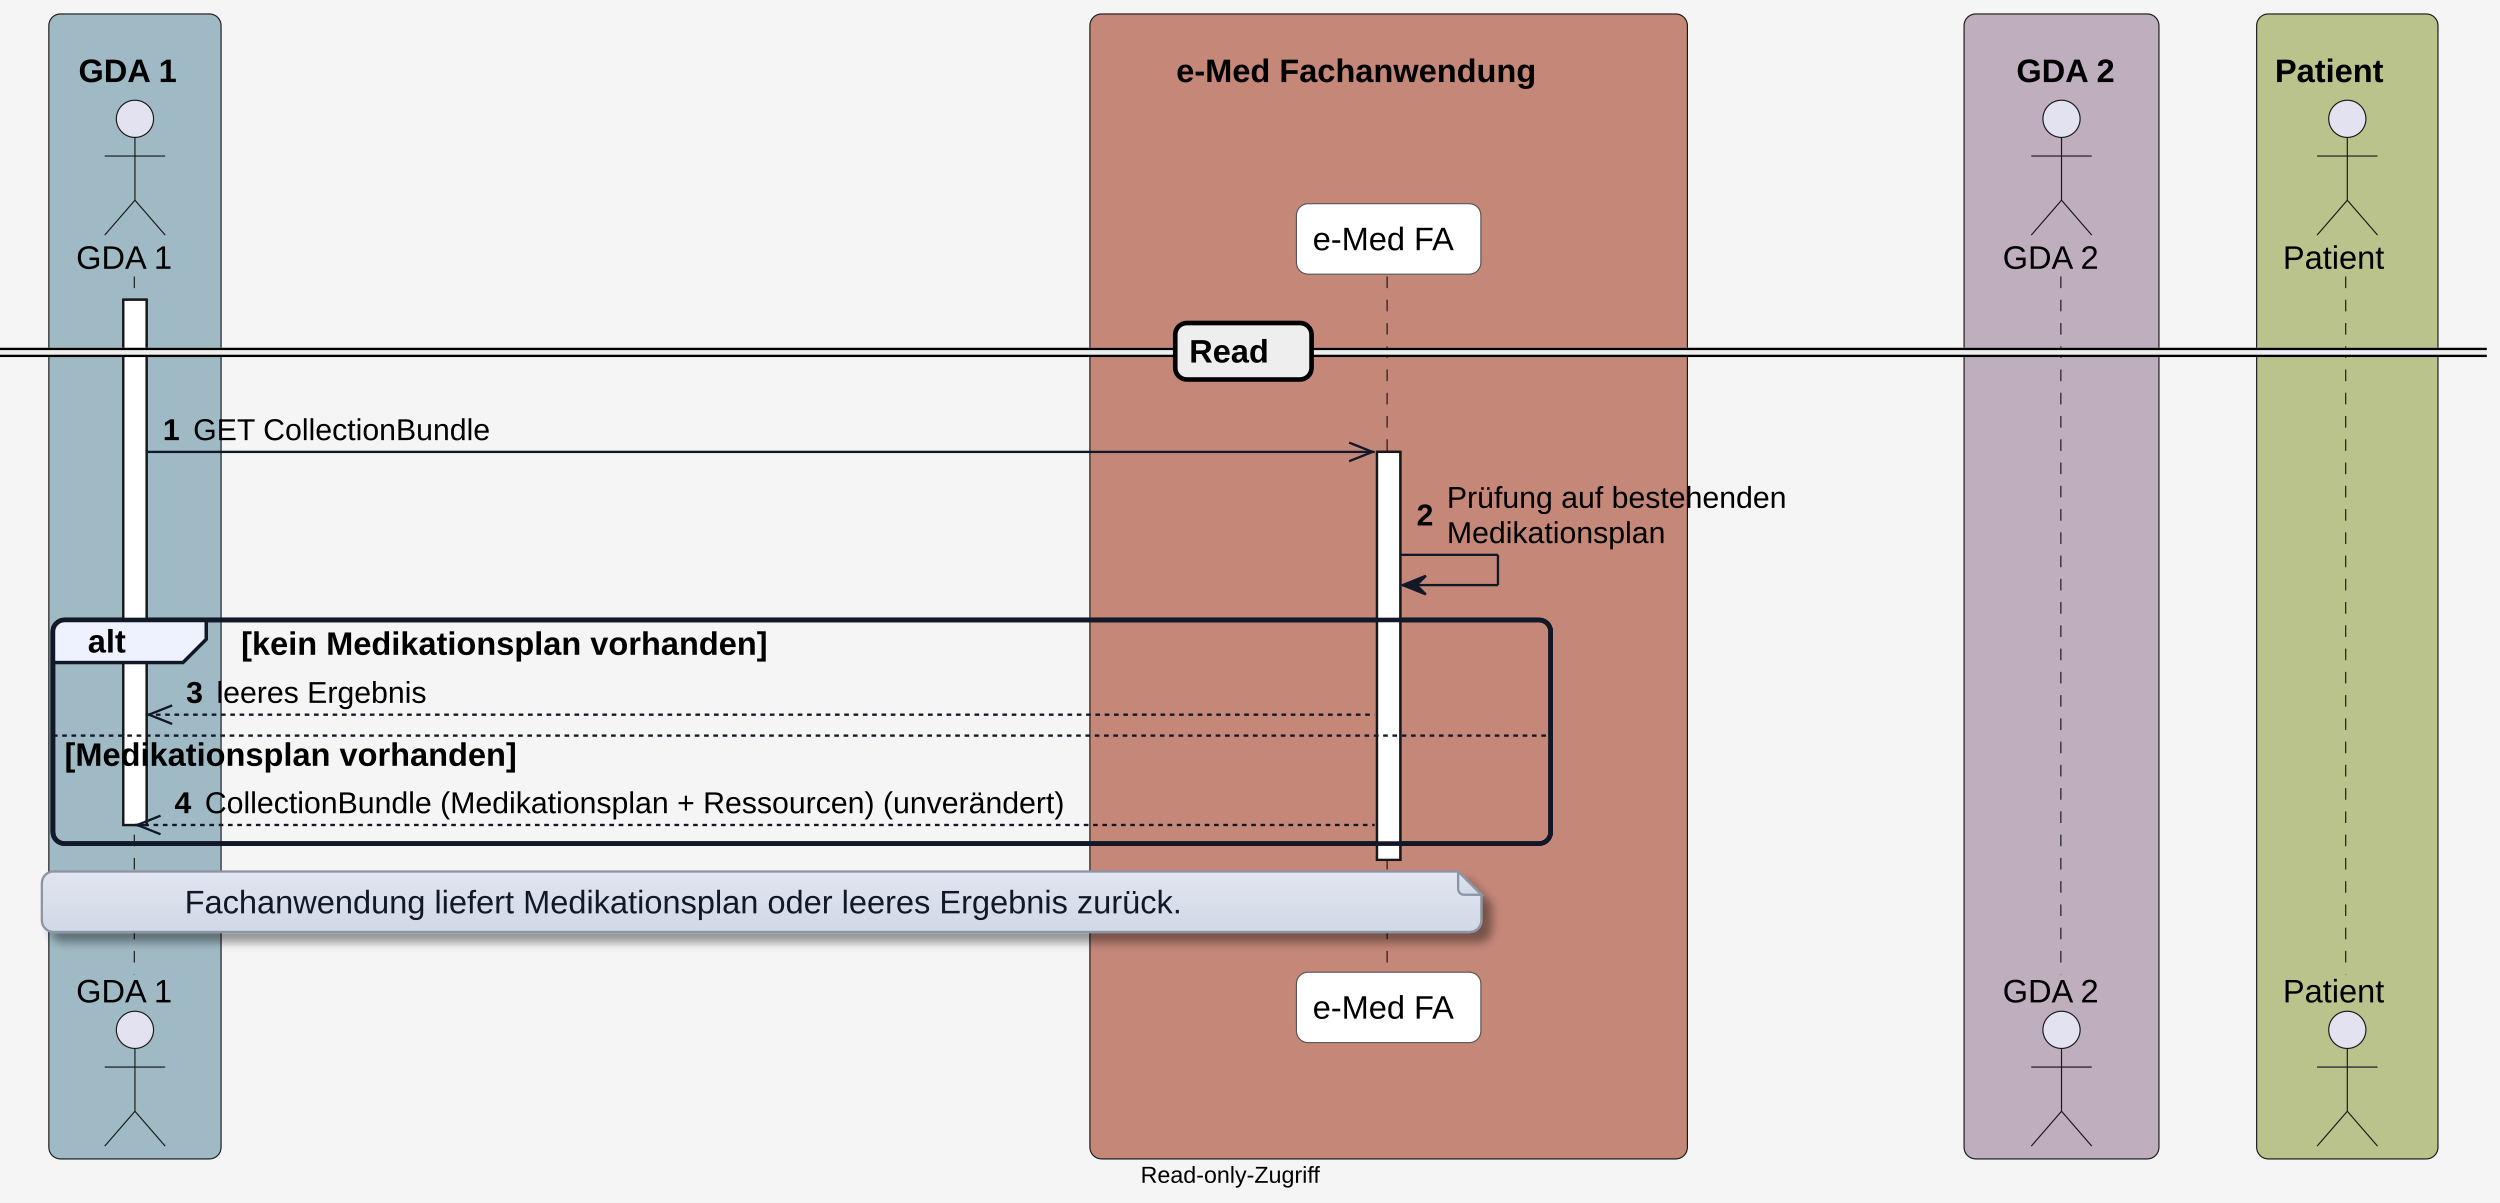
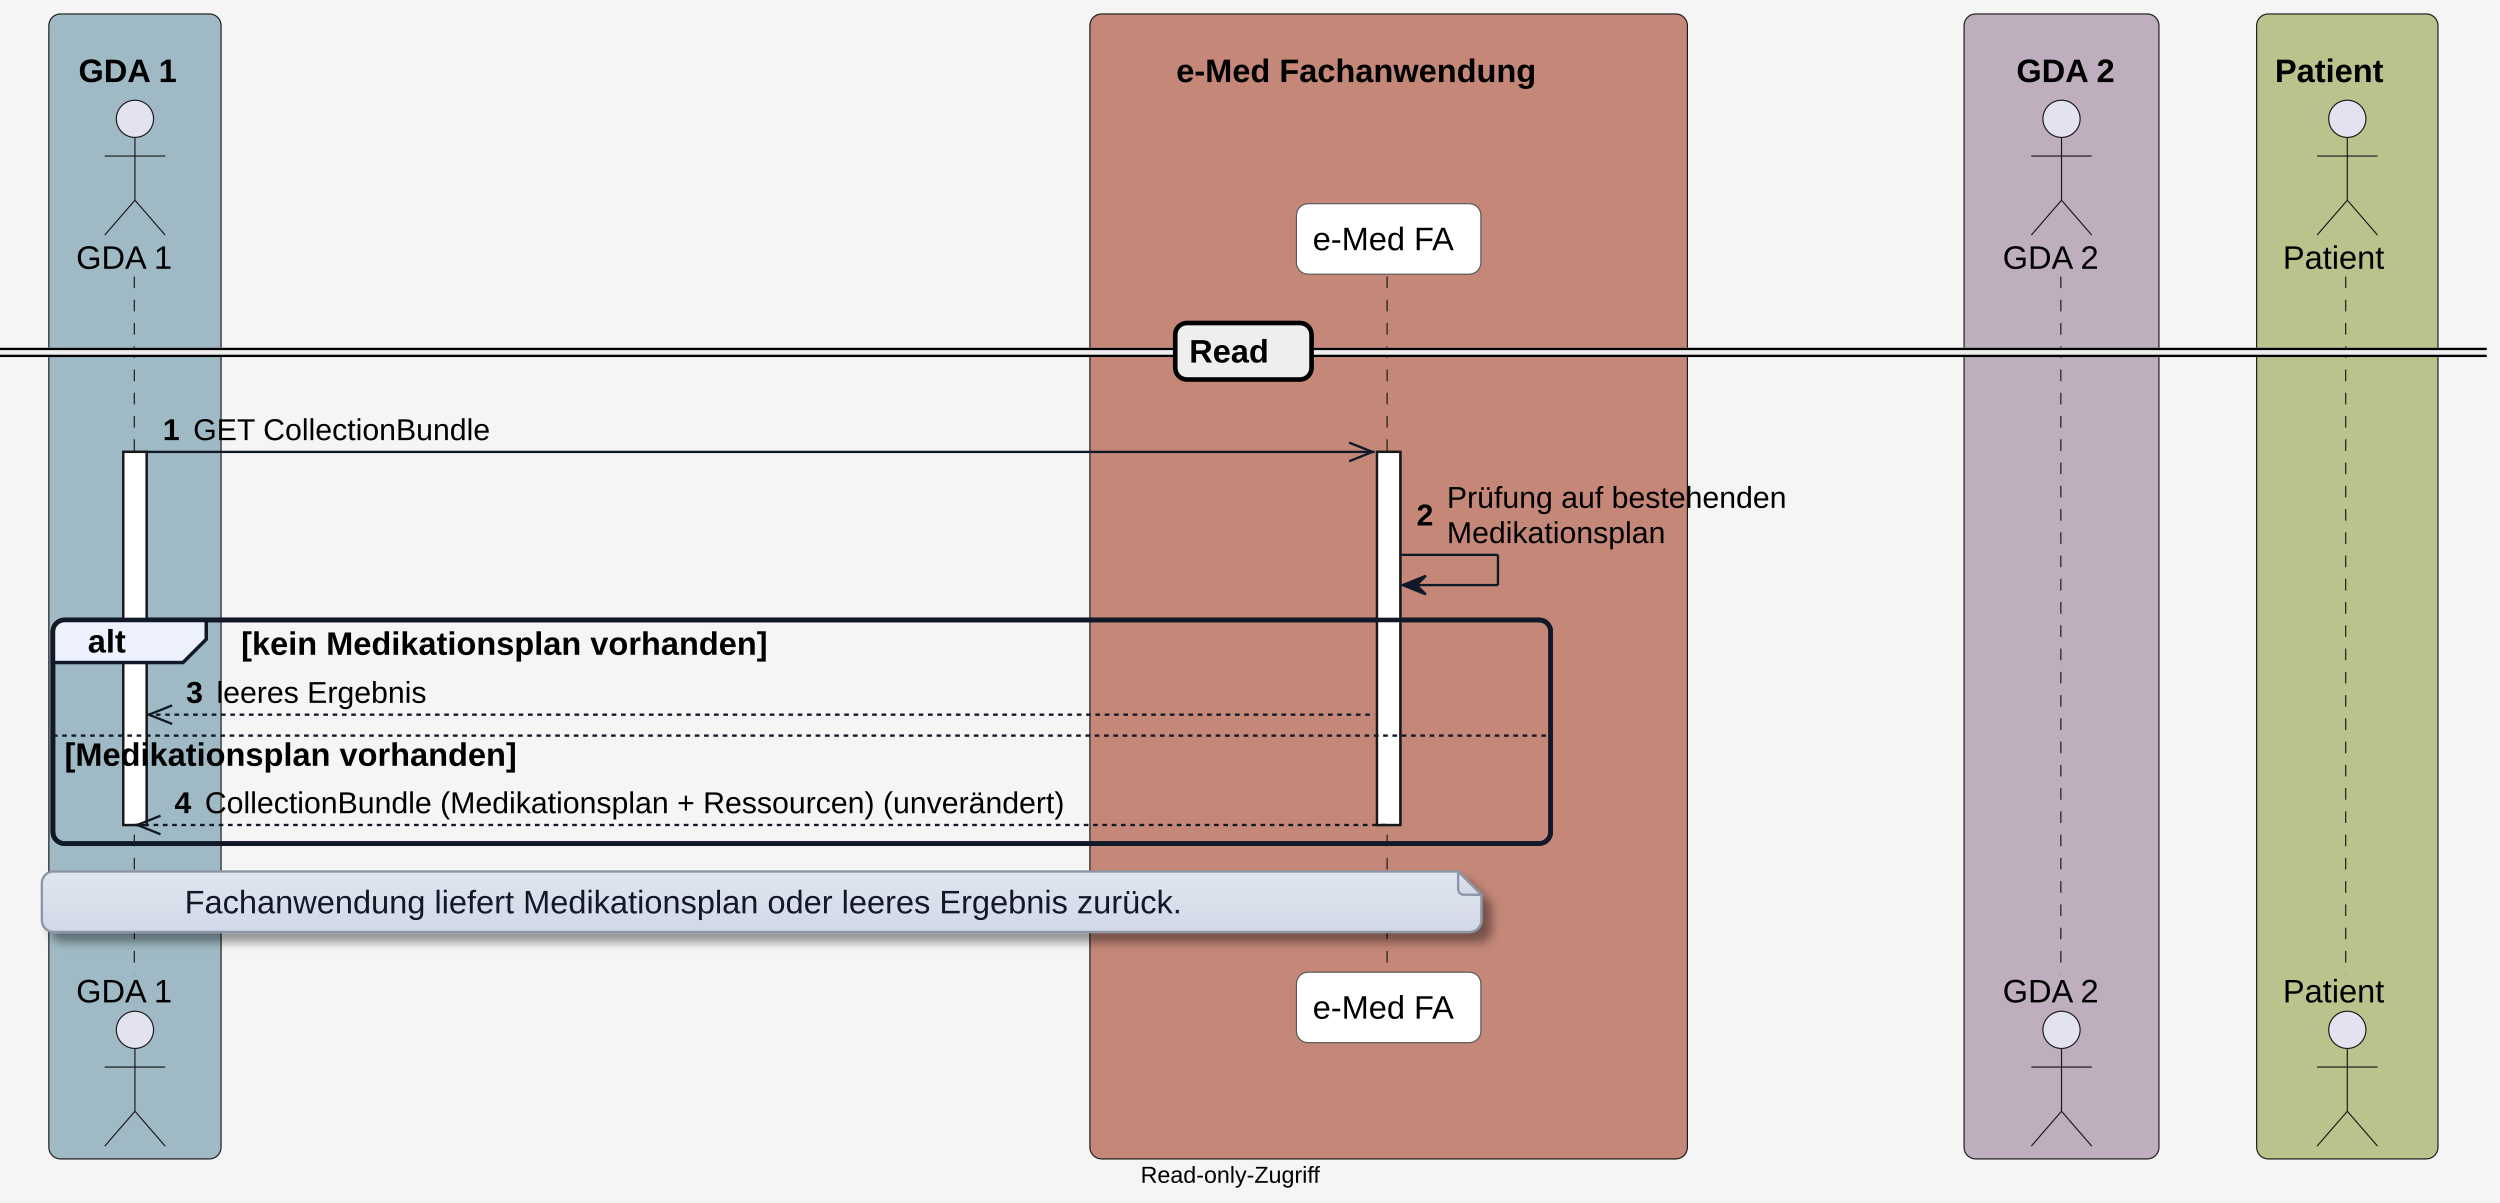
<svg xmlns="http://www.w3.org/2000/svg" contentStyleType="text/css" data-diagram-type="SEQUENCE" height="517px" preserveAspectRatio="none" style="width:1075px;height:517px;background:#F5F5F5;" version="1.1" viewBox="0 0 1075 517" width="1075px" zoomAndPan="magnify">
  <defs>
-     <linearGradient id="g1088ztlplrjps0" x1="50%" x2="50%" y1="0%" y2="100%">
+     <linearGradient id="g1rc51973k3s1a0" x1="50%" x2="50%" y1="0%" y2="100%">
      <stop offset="0%" stop-color="#E0E5F0" />
      <stop offset="100%" stop-color="#D1D9E6" />
    </linearGradient>
-     <filter height="300%" id="f1088ztlplrjps" width="300%" x="-1" y="-1">
+     <filter height="300%" id="f1rc51973k3s1a" width="300%" x="-1" y="-1">
      <feGaussianBlur result="blurOut" stdDeviation="2" />
      <feColorMatrix in="blurOut" result="blurOut2" type="matrix" values="0 0 0 0 0 0 0 0 0 0 0 0 0 0 0 0 0 0 .4 0" />
      <feOffset dx="4" dy="4" in="blurOut2" result="blurOut3" />
      <feBlend in="SourceGraphic" in2="blurOut3" mode="normal" />
    </filter>
  </defs>
  <g>
    <rect fill="#F5F5F5" height="517" style="stroke:none;stroke-width:1;" width="1075" x="0" y="0" />
    <rect fill="#9FBAC4" height="492.336" rx="5" ry="5" style="stroke:#181818;stroke-width:0.5;" width="74.059" x="21" y="6" />
    <text fill="#000000" font-family="'Arial'" font-size="14" font-weight="700" lengthAdjust="spacing" textLength="4.874" x="24" y="18.995"> </text>
    <text fill="#000000" font-family="'Arial'" font-size="14" font-weight="700" lengthAdjust="spacing" textLength="48.562" x="33.748" y="35.292">GDA 1</text>
    <rect fill="#C48778" height="492.336" rx="5" ry="5" style="stroke:#181818;stroke-width:0.5;" width="256.927" x="468.658" y="6" />
    <text fill="#000000" font-family="'Arial'" font-size="14" font-weight="700" lengthAdjust="spacing" textLength="4.874" x="471.658" y="18.995"> </text>
    <text fill="#000000" font-family="'Arial'" font-size="14" font-weight="700" lengthAdjust="spacing" textLength="182.69" x="505.776" y="35.292">e-Med Fachanwendung</text>
    <rect fill="#BEAEBE" height="492.336" rx="5" ry="5" style="stroke:#181818;stroke-width:0.5;" width="83.807" x="844.547" y="6" />
    <text fill="#000000" font-family="'Arial'" font-size="14" font-weight="700" lengthAdjust="spacing" textLength="4.874" x="847.547" y="18.995"> </text>
    <text fill="#000000" font-family="'Arial'" font-size="14" font-weight="700" lengthAdjust="spacing" textLength="48.562" x="867.043" y="35.292">GDA 2</text>
    <rect fill="#BAC38B" height="492.336" rx="5" ry="5" style="stroke:#181818;stroke-width:0.5;" width="77.976" x="970.354" y="6" />
    <text fill="#000000" font-family="'Arial'" font-size="14" font-weight="700" lengthAdjust="spacing" textLength="4.874" x="973.354" y="18.995"> </text>
    <text fill="#000000" font-family="'Arial'" font-size="14" font-weight="700" lengthAdjust="spacing" textLength="57.353" x="978.228" y="35.292">Patient</text>
    <g>
-       <rect fill="#FFFFFF" height="225.852" style="stroke:#181818;stroke-width:1;" width="10" x="53.029" y="128.891" />
+       <rect fill="#FFFFFF" height="160.422" style="stroke:#181818;stroke-width:1;" width="10" x="53.029" y="194.32" />
    </g>
    <g>
-       <rect fill="#FFFFFF" height="175.422" style="stroke:#181818;stroke-width:1;" width="10" x="592.121" y="194.32" />
+       <rect fill="#FFFFFF" height="160.422" style="stroke:#181818;stroke-width:1;" width="10" x="592.121" y="194.32" />
    </g>
    <rect fill="none" height="96.156" rx="5" ry="5" style="stroke:#111827;stroke-width:2;" width="644.036" x="22.748" y="266.586" />
    <g class="participant-lifeline" data-entity-uid="part1" data-qualified-name="GDA_1" data-source-line="41" id="part1-lifeline">
      <g>
        <rect fill="#000000" fill-opacity="0" height="300.148" width="8" x="54.029" y="118.891" />
        <line style="stroke:#181818;stroke-width:0.5;stroke-dasharray:5,5;" x1="57.748" x2="57.748" y1="118.891" y2="419.039" />
      </g>
    </g>
    <g class="participant-lifeline" data-entity-uid="part2" data-qualified-name="eMed_FA" data-source-line="45" id="part2-lifeline">
      <g>
        <rect fill="#000000" fill-opacity="0" height="300.148" width="8" x="593.121" y="118.891" />
        <line style="stroke:#181818;stroke-width:0.5;stroke-dasharray:5,5;" x1="596.459" x2="596.459" y1="118.891" y2="419.039" />
      </g>
    </g>
    <g class="participant-lifeline" data-entity-uid="part3" data-qualified-name="GDA_2" data-source-line="49" id="part3-lifeline">
      <g>
        <rect fill="#000000" fill-opacity="0" height="300.148" width="8" x="882.451" y="118.891" />
        <line style="stroke:#181818;stroke-width:0.5;stroke-dasharray:5,5;" x1="886.169" x2="886.169" y1="118.891" y2="419.039" />
      </g>
    </g>
    <g class="participant-lifeline" data-entity-uid="part4" data-qualified-name="Patient" data-source-line="53" id="part4-lifeline">
      <g>
        <rect fill="#000000" fill-opacity="0" height="300.148" width="8" x="1005.342" y="118.891" />
        <line style="stroke:#181818;stroke-width:0.5;stroke-dasharray:5,5;" x1="1008.654" x2="1008.654" y1="118.891" y2="419.039" />
      </g>
    </g>
    <g class="participant participant-head" data-entity-uid="part1" data-qualified-name="GDA_1" data-source-line="41" id="part1-head">
      <text fill="#000000" font-family="'Arial'" font-size="14" lengthAdjust="spacing" textLength="44.563" x="32.748" y="115.589">GDA 1</text>
      <ellipse cx="58.029" cy="51.094" fill="#E2E2F0" rx="8" ry="8" style="stroke:#181818;stroke-width:0.5;" />
      <path d="M58.029,59.094 L58.029,86.094 M45.029,67.094 L71.029,67.094 M58.029,86.094 L45.029,101.094 M58.029,86.094 L71.029,101.094" fill="none" style="stroke:#181818;stroke-width:0.5;" />
    </g>
    <g class="participant participant-tail" data-entity-uid="part1" data-qualified-name="GDA_1" data-source-line="41" id="part1-tail">
      <text fill="#000000" font-family="'Arial'" font-size="14" lengthAdjust="spacing" textLength="44.563" x="32.748" y="431.034">GDA 1</text>
      <ellipse cx="58.029" cy="442.836" fill="#E2E2F0" rx="8" ry="8" style="stroke:#181818;stroke-width:0.5;" />
      <path d="M58.029,450.836 L58.029,477.836 M45.029,458.836 L71.029,458.836 M58.029,477.836 L45.029,492.836 M58.029,477.836 L71.029,492.836" fill="none" style="stroke:#181818;stroke-width:0.5;" />
    </g>
    <g class="participant participant-head" data-entity-uid="part2" data-qualified-name="eMed_FA" data-source-line="45" id="part2-head">
      <rect fill="#FFFFFF" height="30.297" rx="5" ry="5" style="stroke:#555555;stroke-width:0.5;" width="79.324" x="557.459" y="87.594" />
      <text fill="#000000" font-family="'Arial'" font-size="14" lengthAdjust="spacing" textLength="65.324" x="564.459" y="107.589">e-Med FA</text>
    </g>
    <g class="participant participant-tail" data-entity-uid="part2" data-qualified-name="eMed_FA" data-source-line="45" id="part2-tail">
      <rect fill="#FFFFFF" height="30.297" rx="5" ry="5" style="stroke:#555555;stroke-width:0.5;" width="79.324" x="557.459" y="418.039" />
      <text fill="#000000" font-family="'Arial'" font-size="14" lengthAdjust="spacing" textLength="65.324" x="564.459" y="438.034">e-Med FA</text>
    </g>
    <g class="participant participant-head" data-entity-uid="part3" data-qualified-name="GDA_2" data-source-line="49" id="part3-head">
      <text fill="#000000" font-family="'Arial'" font-size="14" lengthAdjust="spacing" textLength="44.563" x="861.169" y="115.589">GDA 2</text>
      <ellipse cx="886.451" cy="51.094" fill="#E2E2F0" rx="8" ry="8" style="stroke:#181818;stroke-width:0.5;" />
      <path d="M886.451,59.094 L886.451,86.094 M873.451,67.094 L899.451,67.094 M886.451,86.094 L873.451,101.094 M886.451,86.094 L899.451,101.094" fill="none" style="stroke:#181818;stroke-width:0.5;" />
    </g>
    <g class="participant participant-tail" data-entity-uid="part3" data-qualified-name="GDA_2" data-source-line="49" id="part3-tail">
      <text fill="#000000" font-family="'Arial'" font-size="14" lengthAdjust="spacing" textLength="44.563" x="861.169" y="431.034">GDA 2</text>
      <ellipse cx="886.451" cy="442.836" fill="#E2E2F0" rx="8" ry="8" style="stroke:#181818;stroke-width:0.5;" />
      <path d="M886.451,450.836 L886.451,477.836 M873.451,458.836 L899.451,458.836 M886.451,477.836 L873.451,492.836 M886.451,477.836 L899.451,492.836" fill="none" style="stroke:#181818;stroke-width:0.5;" />
    </g>
    <g class="participant participant-head" data-entity-uid="part4" data-qualified-name="Patient" data-source-line="53" id="part4-head">
      <text fill="#000000" font-family="'Arial'" font-size="14" lengthAdjust="spacing" textLength="49.376" x="981.654" y="115.589">Patient</text>
      <ellipse cx="1009.342" cy="51.094" fill="#E2E2F0" rx="8" ry="8" style="stroke:#181818;stroke-width:0.5;" />
      <path d="M1009.342,59.094 L1009.342,86.094 M996.342,67.094 L1022.342,67.094 M1009.342,86.094 L996.342,101.094 M1009.342,86.094 L1022.342,101.094" fill="none" style="stroke:#181818;stroke-width:0.5;" />
    </g>
    <g class="participant participant-tail" data-entity-uid="part4" data-qualified-name="Patient" data-source-line="53" id="part4-tail">
      <text fill="#000000" font-family="'Arial'" font-size="14" lengthAdjust="spacing" textLength="49.376" x="981.654" y="431.034">Patient</text>
      <ellipse cx="1009.342" cy="442.836" fill="#E2E2F0" rx="8" ry="8" style="stroke:#181818;stroke-width:0.5;" />
      <path d="M1009.342,450.836 L1009.342,477.836 M996.342,458.836 L1022.342,458.836 M1009.342,477.836 L996.342,492.836 M1009.342,477.836 L1022.342,492.836" fill="none" style="stroke:#181818;stroke-width:0.5;" />
    </g>
    <g>
-       <rect fill="#FFFFFF" height="225.852" style="stroke:#181818;stroke-width:1;" width="10" x="53.029" y="128.891" />
+       <rect fill="#FFFFFF" height="160.422" style="stroke:#181818;stroke-width:1;" width="10" x="53.029" y="194.32" />
    </g>
    <g>
-       <rect fill="#FFFFFF" height="175.422" style="stroke:#181818;stroke-width:1;" width="10" x="592.121" y="194.32" />
+       <rect fill="#FFFFFF" height="160.422" style="stroke:#181818;stroke-width:1;" width="10" x="592.121" y="194.32" />
    </g>
    <rect fill="#EEEEEE" height="3" rx="5" ry="5" style="stroke:#EEEEEE;stroke-width:1;" width="1069.33" x="0" y="150.039" />
    <line style="stroke:#000000;stroke-width:1;" x1="0" x2="1069.33" y1="150.039" y2="150.039" />
    <line style="stroke:#000000;stroke-width:1;" x1="0" x2="1069.33" y1="153.039" y2="153.039" />
    <rect fill="#EEEEEE" height="24.297" rx="5" ry="5" style="stroke:#000000;stroke-width:2;" width="58.618" x="505.356" y="138.891" />
    <text fill="#000000" font-family="'Arial'" font-size="14" font-weight="700" lengthAdjust="spacing" textLength="39.744" x="511.356" y="155.886">Read</text>
    <g class="message" data-entity-1="part1" data-entity-2="part2" data-source-line="61" id="msg1">
      <line style="stroke:#111827;stroke-width:1;" x1="590.121" x2="580.121" y1="194.32" y2="190.32" />
      <line style="stroke:#111827;stroke-width:1;" x1="590.121" x2="580.121" y1="194.32" y2="198.32" />
      <line style="stroke:#111827;stroke-width:1;" x1="63.029" x2="591.121" y1="194.32" y2="194.32" />
      <text fill="#000000" font-family="'Arial'" font-size="13" font-weight="700" lengthAdjust="spacing" textLength="9.045" x="70.029" y="189.254">1</text>
      <text fill="#000000" font-family="'Arial'" font-size="13" lengthAdjust="spacing" textLength="139.921" x="83.075" y="189.254">GET CollectionBundle</text>
    </g>
-     <g class="message" data-entity-1="part2" data-entity-2="part2" data-source-line="64" id="msg2">
+     <g class="message" data-entity-1="part2" data-entity-2="part2" data-source-line="65" id="msg2">
      <line style="stroke:#111827;stroke-width:1;" x1="602.121" x2="644.121" y1="238.586" y2="238.586" />
      <line style="stroke:#111827;stroke-width:1;" x1="644.121" x2="644.121" y1="238.586" y2="251.586" />
      <line style="stroke:#111827;stroke-width:1;" x1="603.121" x2="644.121" y1="251.586" y2="251.586" />
      <polygon fill="#111827" points="613.121,247.586,603.121,251.586,613.121,255.586,609.121,251.586" style="stroke:#111827;stroke-width:1;" />
      <text fill="#000000" font-family="'Arial'" font-size="13" font-weight="700" lengthAdjust="spacing" textLength="9.045" x="609.121" y="225.954">2</text>
      <text fill="#000000" font-family="'Arial'" font-size="13" lengthAdjust="spacing" textLength="164.861" x="622.167" y="218.387">Prüfung auf bestehenden</text>
      <text fill="#000000" font-family="'Arial'" font-size="13" lengthAdjust="spacing" textLength="106.317" x="622.167" y="233.52">Medikationsplan</text>
    </g>
    <path d="M27.748,266.586 L88.686,266.586 L88.686,274.883 L78.686,284.883 L22.748,284.883 L22.748,271.586 A5,5 0 0 1 27.748,266.586" fill="#EEF2FF" style="stroke:#111827;stroke-width:1.5;" />
    <rect fill="none" height="96.156" rx="5" ry="5" style="stroke:#111827;stroke-width:2;" width="644.036" x="22.748" y="266.586" />
    <text fill="#000000" font-family="'Arial'" font-size="14" font-weight="700" lengthAdjust="spacing" textLength="20.939" x="37.748" y="280.581">alt</text>
    <text fill="#000000" font-family="'Arial'" font-size="14" font-weight="700" lengthAdjust="spacing" textLength="271.277" x="103.686" y="281.581">[kein Medikationsplan vorhanden]</text>
-     <g class="message" data-entity-1="part2" data-entity-2="part1" data-source-line="67" id="msg3">
+     <g class="message" data-entity-1="part2" data-entity-2="part1" data-source-line="68" id="msg3">
      <line style="stroke:#111827;stroke-width:1;" x1="64.029" x2="74.029" y1="307.312" y2="303.312" />
      <line style="stroke:#111827;stroke-width:1;" x1="64.029" x2="74.029" y1="307.312" y2="311.312" />
      <line style="stroke:#111827;stroke-width:1;stroke-dasharray:2,2;" x1="63.029" x2="591.121" y1="307.312" y2="307.312" />
      <text fill="#000000" font-family="'Arial'" font-size="13" font-weight="700" lengthAdjust="spacing" textLength="9.045" x="80.029" y="302.247">3</text>
      <text fill="#000000" font-family="'Arial'" font-size="13" lengthAdjust="spacing" textLength="100.54" x="93.075" y="302.247">leeres Ergebnis</text>
    </g>
    <line style="stroke:#111827;stroke-width:1;stroke-dasharray:2,2;" x1="22.748" x2="666.783" y1="316.312" y2="316.312" />
    <text fill="#000000" font-family="'Arial'" font-size="14" font-weight="700" lengthAdjust="spacing" textLength="232.832" x="27.748" y="329.308">[Medikationsplan vorhanden]</text>
-     <g class="message" data-entity-1="part2" data-entity-2="part1" data-source-line="69" id="msg4">
+     <g class="message" data-entity-1="part2" data-entity-2="part1" data-source-line="70" id="msg4">
      <line style="stroke:#111827;stroke-width:1;" x1="59.029" x2="69.029" y1="354.742" y2="350.742" />
      <line style="stroke:#111827;stroke-width:1;" x1="59.029" x2="69.029" y1="354.742" y2="358.742" />
-       <line style="stroke:#111827;stroke-width:1;stroke-dasharray:2,2;" x1="58.029" x2="591.121" y1="354.742" y2="354.742" />
+       <line style="stroke:#111827;stroke-width:1;stroke-dasharray:2,2;" x1="58.029" x2="596.121" y1="354.742" y2="354.742" />
      <text fill="#000000" font-family="'Arial'" font-size="13" font-weight="700" lengthAdjust="spacing" textLength="9.045" x="75.029" y="349.676">4</text>
      <text fill="#000000" font-family="'Arial'" font-size="13" lengthAdjust="spacing" textLength="419.498" x="88.075" y="349.676">CollectionBundle (Medikationsplan + Ressourcen) (unverändert)</text>
    </g>
-     <path d="M18,379.742 L18,395.742 A5,5 0 0 0 23,400.742 L632,400.742 A5,5 0 0 0 637,395.742 L637,384.742 L627,374.742 L23,374.742 A5,5 0 0 0 18,379.742" fill="url(#g1088ztlplrjps0)" filter="url(#f1088ztlplrjps)" style="stroke:#8B95A5;stroke-width:1;" />
-     <path d="M627,374.742 L627,382.242 A2.5,2.5 0 0 0 629.5,384.742 L637,384.742 L627,374.742" fill="url(#g1088ztlplrjps0)" style="stroke:#8B95A5;stroke-width:1;" />
+     <path d="M18,379.742 L18,395.742 A5,5 0 0 0 23,400.742 L632,400.742 A5,5 0 0 0 637,395.742 L637,384.742 L627,374.742 L23,374.742 A5,5 0 0 0 18,379.742" fill="url(#g1rc51973k3s1a0)" filter="url(#f1rc51973k3s1a)" style="stroke:#8B95A5;stroke-width:1;" />
+     <path d="M627,374.742 L627,382.242 A2.5,2.5 0 0 0 629.5,384.742 L637,384.742 L627,374.742" fill="url(#g1rc51973k3s1a0)" style="stroke:#8B95A5;stroke-width:1;" />
    <text fill="#111827" font-family="'Arial'" font-size="14" lengthAdjust="spacing" textLength="484.237" x="79.399" y="392.737">Fachanwendung liefert Medikationsplan oder leeres Ergebnis zurück.</text>
-     <g class="footer" data-source-line="78">
+     <g class="footer" data-source-line="80">
      <text fill="#000000" font-family="'Arial'" font-size="10" lengthAdjust="spacing" textLength="87.412" x="490.459" y="508.618">Read-only-Zugriff</text>
    </g>
  </g>
</svg>
